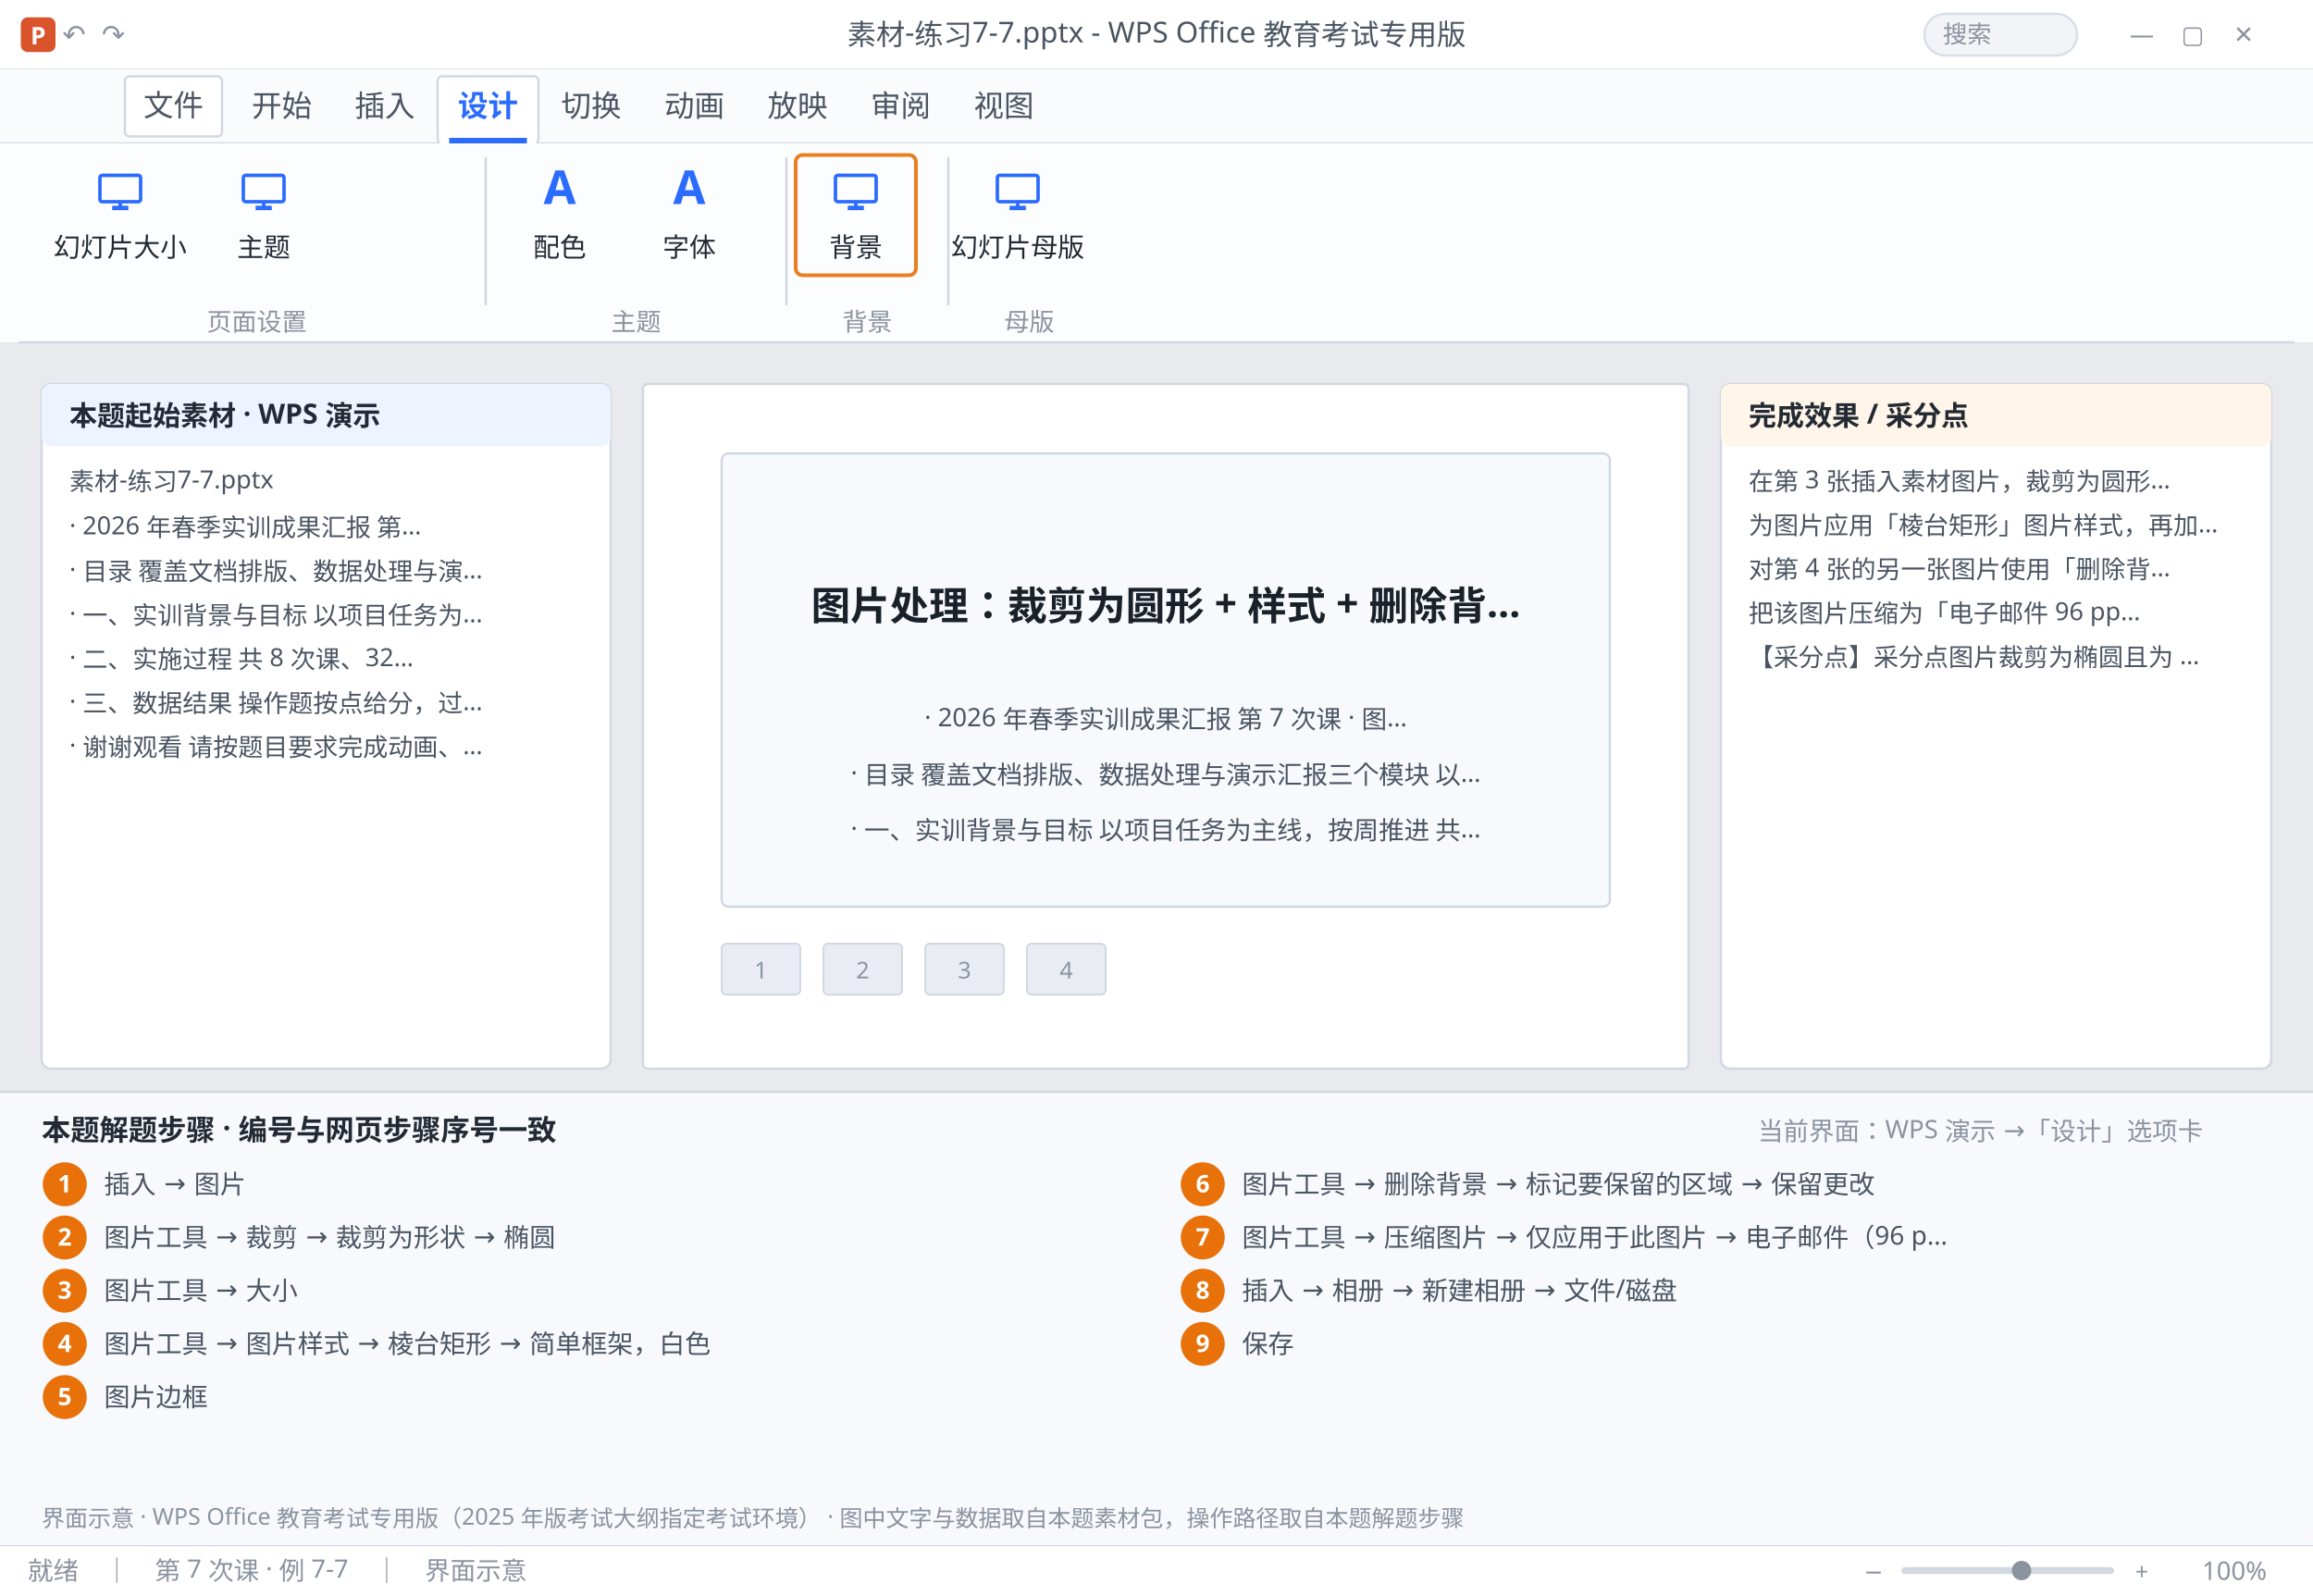
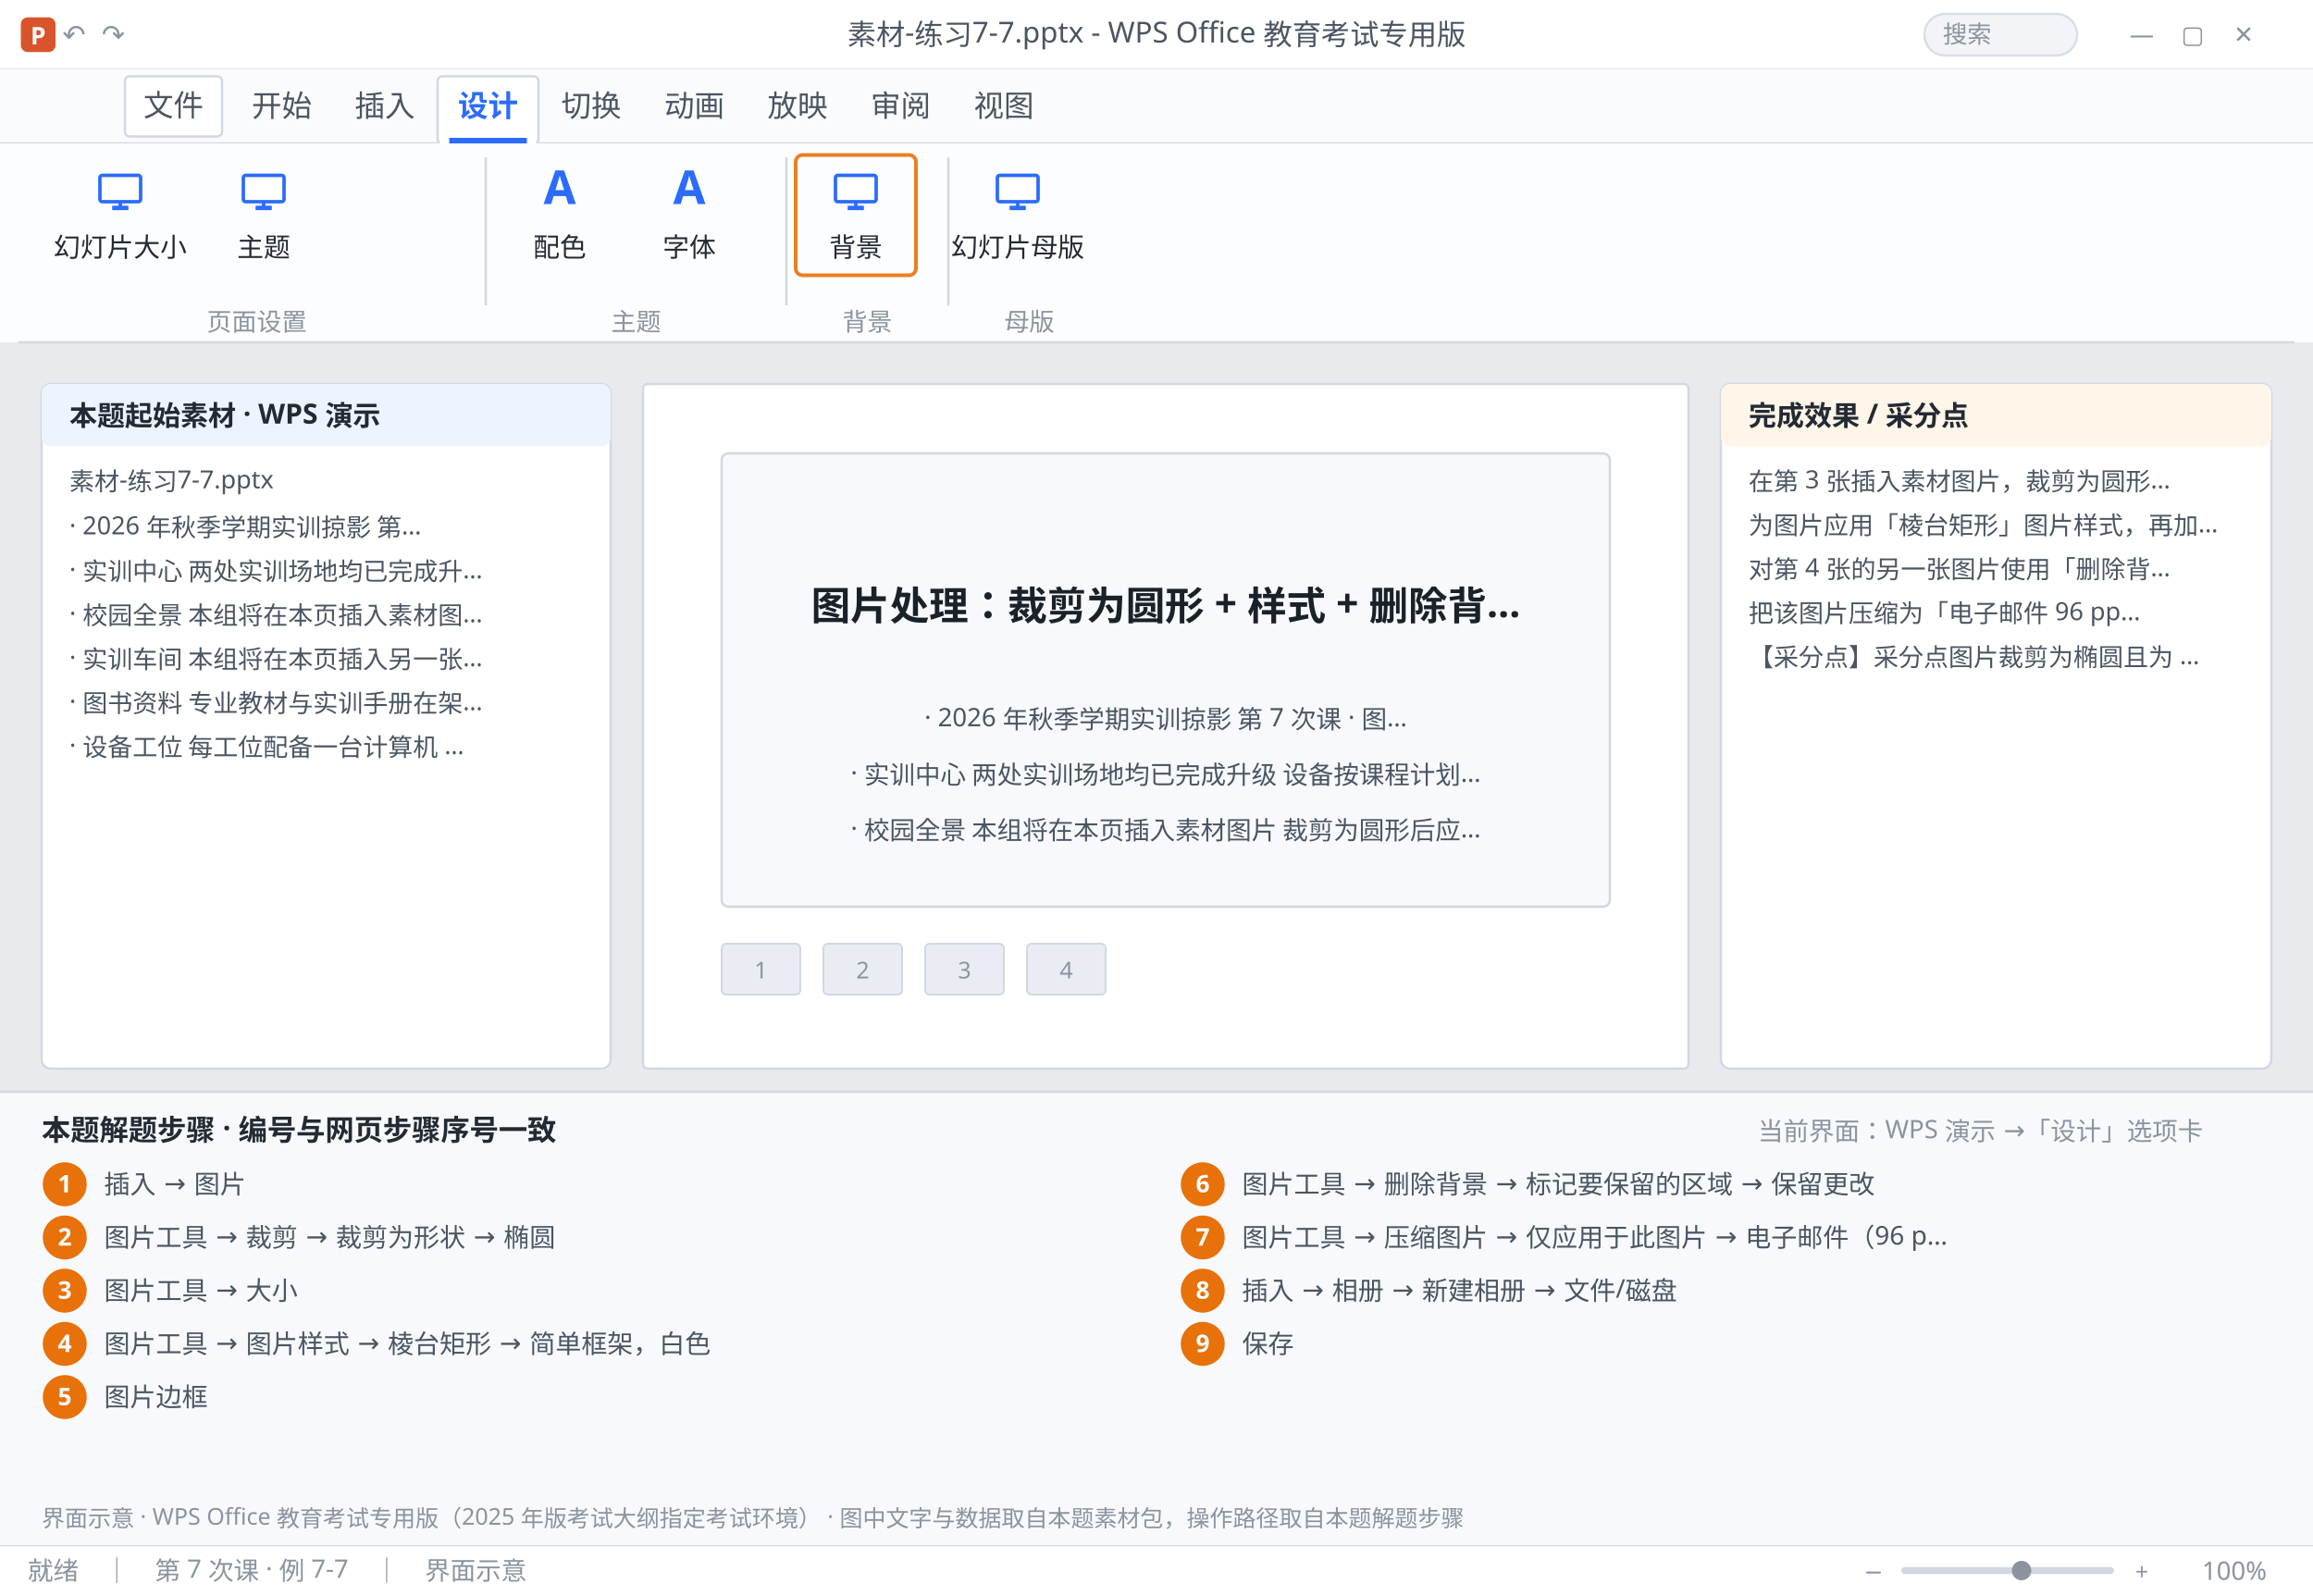
<svg xmlns="http://www.w3.org/2000/svg" viewBox="0 0 1000 690" width="100%" font-family="Microsoft YaHei, Segoe UI, sans-serif">
  <rect x="0.0" y="0.0" width="1000.0" height="690.0" rx="0.0" fill="#ffffff" stroke="none" stroke-width="1" />
  <rect x="0.0" y="0.0" width="1000.0" height="690.0" rx="0.0" fill="none" stroke="#d2d8e1" stroke-width="1" />
  <rect x="0.0" y="0.0" width="1000.0" height="30.0" rx="0.0" fill="#ffffff" stroke="none" stroke-width="1" />
  <line x1="0.0" y1="30.0" x2="1000.0" y2="30.0" stroke="#e4e7ed" stroke-width="1" stroke-linecap="butt" />
  <rect x="9.0" y="7.5" width="15.0" height="15.0" rx="3.0" fill="#d9542b" stroke="none" stroke-width="0" />
  <text x="16.5" y="19.2" font-size="10.5" fill="#ffffff" text-anchor="middle" font-weight="700">P</text>
  <text x="32.0" y="19.2" font-size="12" fill="#8b939f" text-anchor="middle">↶</text>
  <text x="49.0" y="19.2" font-size="12" fill="#8b939f" text-anchor="middle">↷</text>
  <text x="500.0" y="19.4" font-size="12.5" fill="#4b5562" text-anchor="middle">素材-练习7-7.pptx - WPS Office 教育考试专用版</text>
  <rect x="832.0" y="6.0" width="66.0" height="18.0" rx="9.0" fill="#f2f4f7" stroke="#d9dee7" stroke-width="1" />
  <text x="840.0" y="18.5" font-size="10.5" fill="#8b939f" text-anchor="start">搜索</text>
  <text x="926.0" y="18.6" font-size="10.5" fill="#8b939f" text-anchor="middle">—</text>
  <text x="948.0" y="18.6" font-size="10.5" fill="#8b939f" text-anchor="middle">▢</text>
  <text x="970.0" y="18.6" font-size="10.5" fill="#8b939f" text-anchor="middle">✕</text>
  <rect x="0.0" y="30.0" width="1000.0" height="32.0" rx="0.0" fill="#fafbfc" stroke="none" stroke-width="1" />
  <line x1="0.0" y1="62.0" x2="1000.0" y2="62.0" stroke="#d2d8e1" stroke-width="1" stroke-linecap="butt" />
  <rect x="54.0" y="33.0" width="42.0" height="26.0" rx="2.0" fill="#ffffff" stroke="#d2d8e1" stroke-width="1" />
  <text x="75.0" y="50.2" font-size="13" fill="#4b5562" text-anchor="middle">文件</text>
  <text x="121.8" y="50.4" font-size="13" fill="#4b5562" text-anchor="middle">开始</text>
  <text x="166.4" y="50.4" font-size="13" fill="#4b5562" text-anchor="middle">插入</text>
  <rect x="189.2" y="33.0" width="43.6" height="29.0" rx="2.0" fill="#ffffff" stroke="#d2d8e1" stroke-width="1" />
  <line x1="190.2" y1="62.0" x2="231.8" y2="62.0" stroke="#ffffff" stroke-width="2" stroke-linecap="butt" />
  <rect x="194.2" y="59.6" width="33.6" height="2.4" rx="0.0" fill="#2b6cff" stroke="none" stroke-width="1" />
  <text x="211.0" y="50.4" font-size="13" fill="#2b6cff" text-anchor="middle" font-weight="700">设计</text>
  <text x="255.6" y="50.4" font-size="13" fill="#4b5562" text-anchor="middle">切换</text>
  <text x="300.2" y="50.4" font-size="13" fill="#4b5562" text-anchor="middle">动画</text>
  <text x="344.8" y="50.4" font-size="13" fill="#4b5562" text-anchor="middle">放映</text>
  <text x="389.4" y="50.4" font-size="13" fill="#4b5562" text-anchor="middle">审阅</text>
  <text x="434.0" y="50.4" font-size="13" fill="#4b5562" text-anchor="middle">视图</text>
  <rect x="0.0" y="62.0" width="1000.0" height="86.0" rx="0.0" fill="#fcfdfe" stroke="none" stroke-width="1" />
  <rect x="0.0" y="148.0" width="1000.0" height="520.0" rx="0.0" fill="#e8eaee" stroke="none" stroke-width="1" />
  <rect x="0.0" y="668.0" width="1000.0" height="22.0" rx="0.0" fill="#ffffff" stroke="none" stroke-width="1" />
  <line x1="0.0" y1="668.0" x2="1000.0" y2="668.0" stroke="#d2d8e1" stroke-width="1" stroke-linecap="butt" />
  <text x="12.0" y="683.0" font-size="11" fill="#8b939f" text-anchor="start">就绪　｜　第 7 次课 · 例 7-7　｜　界面示意</text>
  <text x="810.0" y="683.0" font-size="10" fill="#8b939f" text-anchor="middle">−</text>
  <rect x="822.0" y="677.5" width="92.0" height="3.0" rx="1.5" fill="#d2d8e1" stroke="none" stroke-width="0" />
  <circle cx="874.0" cy="679.0" r="4.2" fill="#8b939f" stroke="none" stroke-width="1" />
  <text x="926.0" y="683.0" font-size="10" fill="#8b939f" text-anchor="middle">+</text>
  <text x="952.0" y="683.0" font-size="11" fill="#8b939f" text-anchor="start">100%</text>
  <rect x="8.0" y="62.0" width="984.0" height="86.0" rx="0.0" fill="#fcfdfe" stroke="none" stroke-width="1" />
  <line x1="8.0" y1="148.0" x2="992.0" y2="148.0" stroke="#d2d8e1" stroke-width="1" stroke-linecap="butt" />
  <rect x="43.2" y="75.8" width="17.6" height="11.4" rx="1.0" fill="#fff" stroke="#2b6cff" stroke-width="1.5" />
  <line x1="48.5" y1="89.9" x2="55.5" y2="89.9" stroke="#2b6cff" stroke-width="1.9" stroke-linecap="butt" />
  <line x1="52.0" y1="87.3" x2="52.0" y2="89.9" stroke="#2b6cff" stroke-width="1.5" stroke-linecap="butt" />
  <text x="52.0" y="111.0" font-size="11.5" fill="#232a33" text-anchor="middle">幻灯片大小</text>
  <rect x="105.2" y="75.8" width="17.6" height="11.4" rx="1.0" fill="#fff" stroke="#2b6cff" stroke-width="1.5" />
  <line x1="110.5" y1="89.9" x2="117.5" y2="89.9" stroke="#2b6cff" stroke-width="1.9" stroke-linecap="butt" />
  <line x1="114.0" y1="87.3" x2="114.0" y2="89.9" stroke="#2b6cff" stroke-width="1.5" stroke-linecap="butt" />
  <text x="114.0" y="111.0" font-size="11.5" fill="#232a33" text-anchor="middle">主题</text>
  <text x="111.0" y="143.0" font-size="10.8" fill="#8b939f" text-anchor="middle">页面设置</text>
  <line x1="210.0" y1="68.0" x2="210.0" y2="132.0" stroke="#d2d8e1" stroke-width="1" stroke-linecap="butt" />
  <text x="242.0" y="88.2" font-size="20.24" fill="#2b6cff" text-anchor="middle" font-weight="700">A</text>
  <text x="242.0" y="111.0" font-size="11.5" fill="#232a33" text-anchor="middle">配色</text>
  <text x="298.0" y="88.2" font-size="20.24" fill="#2b6cff" text-anchor="middle" font-weight="700">A</text>
  <text x="298.0" y="111.0" font-size="11.5" fill="#232a33" text-anchor="middle">字体</text>
  <text x="275.0" y="143.0" font-size="10.8" fill="#8b939f" text-anchor="middle">主题</text>
  <line x1="340.0" y1="68.0" x2="340.0" y2="132.0" stroke="#d2d8e1" stroke-width="1" stroke-linecap="butt" />
  <rect x="361.2" y="75.8" width="17.6" height="11.4" rx="1.0" fill="#fff" stroke="#2b6cff" stroke-width="1.5" />
  <line x1="366.5" y1="89.9" x2="373.5" y2="89.9" stroke="#2b6cff" stroke-width="1.9" stroke-linecap="butt" />
  <line x1="370.0" y1="87.3" x2="370.0" y2="89.9" stroke="#2b6cff" stroke-width="1.5" stroke-linecap="butt" />
  <text x="370.0" y="111.0" font-size="11.5" fill="#232a33" text-anchor="middle">背景</text>
  <text x="375.0" y="143.0" font-size="10.8" fill="#8b939f" text-anchor="middle">背景</text>
  <line x1="410.0" y1="68.0" x2="410.0" y2="132.0" stroke="#d2d8e1" stroke-width="1" stroke-linecap="butt" />
  <rect x="431.2" y="75.8" width="17.6" height="11.4" rx="1.0" fill="#fff" stroke="#2b6cff" stroke-width="1.5" />
  <line x1="436.5" y1="89.9" x2="443.5" y2="89.9" stroke="#2b6cff" stroke-width="1.9" stroke-linecap="butt" />
  <line x1="440.0" y1="87.3" x2="440.0" y2="89.9" stroke="#2b6cff" stroke-width="1.5" stroke-linecap="butt" />
  <text x="440.0" y="111.0" font-size="11.5" fill="#232a33" text-anchor="middle">幻灯片母版</text>
  <text x="445.0" y="143.0" font-size="10.8" fill="#8b939f" text-anchor="middle">母版</text>
  <rect x="344.0" y="67.0" width="52.0" height="52.0" rx="3.0" fill="none" stroke="#e8710a" stroke-width="1.6" opacity="0.9" />
  <rect x="0.0" y="156.0" width="1000.0" height="316.0" rx="0.0" fill="#e8eaee" stroke="none" stroke-width="1" />
  <rect x="18.0" y="166.0" width="246.0" height="296.0" rx="4.0" fill="#ffffff" stroke="#d2d8e1" stroke-width="1" />
  <rect x="18.0" y="166.0" width="246.0" height="27.0" rx="4.0" fill="#eef4ff" stroke="none" stroke-width="0" />
  <text x="30.0" y="184.0" font-size="12" fill="#232a33" text-anchor="start" font-weight="700">本题起始素材 · WPS 演示</text>
  <text x="30.0" y="212.0" font-size="10.8" fill="#4b5562" text-anchor="start">素材-练习7-7.pptx</text>
-   <text x="30.0" y="231.0" font-size="10.8" fill="#4b5562" text-anchor="start">· 2026 年春季实训成果汇报 第…</text>
-   <text x="30.0" y="250.0" font-size="10.8" fill="#4b5562" text-anchor="start">· 目录 覆盖文档排版、数据处理与演…</text>
-   <text x="30.0" y="269.0" font-size="10.8" fill="#4b5562" text-anchor="start">· 一、实训背景与目标 以项目任务为…</text>
-   <text x="30.0" y="288.0" font-size="10.8" fill="#4b5562" text-anchor="start">· 二、实施过程 共 8 次课、32…</text>
-   <text x="30.0" y="307.0" font-size="10.8" fill="#4b5562" text-anchor="start">· 三、数据结果 操作题按点给分，过…</text>
-   <text x="30.0" y="326.0" font-size="10.8" fill="#4b5562" text-anchor="start">· 谢谢观看 请按题目要求完成动画、…</text>
+   <text x="30.0" y="231.0" font-size="10.8" fill="#4b5562" text-anchor="start">· 2026 年秋季学期实训掠影 第…</text>
+   <text x="30.0" y="250.0" font-size="10.8" fill="#4b5562" text-anchor="start">· 实训中心 两处实训场地均已完成升…</text>
+   <text x="30.0" y="269.0" font-size="10.8" fill="#4b5562" text-anchor="start">· 校园全景 本组将在本页插入素材图…</text>
+   <text x="30.0" y="288.0" font-size="10.8" fill="#4b5562" text-anchor="start">· 实训车间 本组将在本页插入另一张…</text>
+   <text x="30.0" y="307.0" font-size="10.8" fill="#4b5562" text-anchor="start">· 图书资料 专业教材与实训手册在架…</text>
+   <text x="30.0" y="326.0" font-size="10.8" fill="#4b5562" text-anchor="start">· 设备工位 每工位配备一台计算机 …</text>
  <rect x="278.0" y="166.0" width="452.0" height="296.0" rx="2.0" fill="#ffffff" stroke="#d2d8e1" stroke-width="1" />
  <rect x="312.0" y="196.0" width="384.0" height="196.0" rx="3.0" fill="#f7f9fc" stroke="#d2d8e1" stroke-width="1" />
  <text x="504.0" y="268.0" font-size="17" fill="#1a2129" text-anchor="middle" font-weight="700">图片处理：裁剪为圆形 + 样式 + 删除背…</text>
-   <text x="504.0" y="314.0" font-size="11" fill="#4b5562" text-anchor="middle">· 2026 年春季实训成果汇报 第 7 次课 · 图…</text>
-   <text x="504.0" y="338.0" font-size="11" fill="#4b5562" text-anchor="middle">· 目录 覆盖文档排版、数据处理与演示汇报三个模块 以…</text>
-   <text x="504.0" y="362.0" font-size="11" fill="#4b5562" text-anchor="middle">· 一、实训背景与目标 以项目任务为主线，按周推进 共…</text>
+   <text x="504.0" y="314.0" font-size="11" fill="#4b5562" text-anchor="middle">· 2026 年秋季学期实训掠影 第 7 次课 · 图…</text>
+   <text x="504.0" y="338.0" font-size="11" fill="#4b5562" text-anchor="middle">· 实训中心 两处实训场地均已完成升级 设备按课程计划…</text>
+   <text x="504.0" y="362.0" font-size="11" fill="#4b5562" text-anchor="middle">· 校园全景 本组将在本页插入素材图片 裁剪为圆形后应…</text>
  <rect x="312.0" y="408.0" width="34.0" height="22.0" rx="2.0" fill="#e9edf3" stroke="#d2d8e1" stroke-width="0.8" />
  <text x="329.0" y="423.0" font-size="10" fill="#8b939f" text-anchor="middle">1</text>
  <rect x="356.0" y="408.0" width="34.0" height="22.0" rx="2.0" fill="#e9edf3" stroke="#d2d8e1" stroke-width="0.8" />
  <text x="373.0" y="423.0" font-size="10" fill="#8b939f" text-anchor="middle">2</text>
  <rect x="400.0" y="408.0" width="34.0" height="22.0" rx="2.0" fill="#e9edf3" stroke="#d2d8e1" stroke-width="0.8" />
  <text x="417.0" y="423.0" font-size="10" fill="#8b939f" text-anchor="middle">3</text>
  <rect x="444.0" y="408.0" width="34.0" height="22.0" rx="2.0" fill="#e9edf3" stroke="#d2d8e1" stroke-width="0.8" />
  <text x="461.0" y="423.0" font-size="10" fill="#8b939f" text-anchor="middle">4</text>
  <rect x="744.0" y="166.0" width="238.0" height="296.0" rx="4.0" fill="#ffffff" stroke="#d2d8e1" stroke-width="1" />
  <rect x="744.0" y="166.0" width="238.0" height="27.0" rx="4.0" fill="#fff5e9" stroke="none" stroke-width="0" />
  <text x="756.0" y="184.0" font-size="12" fill="#232a33" text-anchor="start" font-weight="700">完成效果 / 采分点</text>
  <text x="756.0" y="212.0" font-size="10.8" fill="#4b5562" text-anchor="start">在第 3 张插入素材图片，裁剪为圆形…</text>
  <text x="756.0" y="231.0" font-size="10.8" fill="#4b5562" text-anchor="start">为图片应用「棱台矩形」图片样式，再加…</text>
  <text x="756.0" y="250.0" font-size="10.8" fill="#4b5562" text-anchor="start">对第 4 张的另一张图片使用「删除背…</text>
  <text x="756.0" y="269.0" font-size="10.8" fill="#4b5562" text-anchor="start">把该图片压缩为「电子邮件 96 pp…</text>
  <text x="756.0" y="288.0" font-size="10.8" fill="#4b5562" text-anchor="start">【采分点】采分点图片裁剪为椭圆且为 …</text>
  <rect x="0.0" y="472.0" width="1000.0" height="196.0" rx="0.0" fill="#f7f9fc" stroke="none" stroke-width="1" />
  <line x1="0.0" y1="472.0" x2="1000.0" y2="472.0" stroke="#d2d8e1" stroke-width="1" stroke-linecap="butt" />
  <text x="18.0" y="493.0" font-size="12.5" fill="#232a33" text-anchor="start" font-weight="700">本题解题步骤 · 编号与网页步骤序号一致</text>
  <text x="760.0" y="493.0" font-size="11" fill="#8b939f" text-anchor="start">当前界面：WPS 演示 →「设计」选项卡</text>
  <circle cx="28.0" cy="512.0" r="9.5" fill="#e8710a" stroke="none" stroke-width="1" />
  <text x="28.0" y="515.5" font-size="10.5" fill="#ffffff" text-anchor="middle" font-weight="700">1</text>
  <text x="45.0" y="516.0" font-size="11.2" fill="#4b5562" text-anchor="start">插入 → 图片</text>
  <circle cx="28.0" cy="535.0" r="9.5" fill="#e8710a" stroke="none" stroke-width="1" />
  <text x="28.0" y="538.5" font-size="10.5" fill="#ffffff" text-anchor="middle" font-weight="700">2</text>
  <text x="45.0" y="539.0" font-size="11.2" fill="#4b5562" text-anchor="start">图片工具 → 裁剪 → 裁剪为形状 → 椭圆</text>
  <circle cx="28.0" cy="558.0" r="9.5" fill="#e8710a" stroke="none" stroke-width="1" />
  <text x="28.0" y="561.5" font-size="10.5" fill="#ffffff" text-anchor="middle" font-weight="700">3</text>
  <text x="45.0" y="562.0" font-size="11.2" fill="#4b5562" text-anchor="start">图片工具 → 大小</text>
  <circle cx="28.0" cy="581.0" r="9.5" fill="#e8710a" stroke="none" stroke-width="1" />
  <text x="28.0" y="584.5" font-size="10.5" fill="#ffffff" text-anchor="middle" font-weight="700">4</text>
  <text x="45.0" y="585.0" font-size="11.2" fill="#4b5562" text-anchor="start">图片工具 → 图片样式 → 棱台矩形 → 简单框架，白色</text>
  <circle cx="28.0" cy="604.0" r="9.5" fill="#e8710a" stroke="none" stroke-width="1" />
  <text x="28.0" y="607.5" font-size="10.5" fill="#ffffff" text-anchor="middle" font-weight="700">5</text>
  <text x="45.0" y="608.0" font-size="11.2" fill="#4b5562" text-anchor="start">图片边框</text>
  <circle cx="520.0" cy="512.0" r="9.5" fill="#e8710a" stroke="none" stroke-width="1" />
  <text x="520.0" y="515.5" font-size="10.5" fill="#ffffff" text-anchor="middle" font-weight="700">6</text>
  <text x="537.0" y="516.0" font-size="11.2" fill="#4b5562" text-anchor="start">图片工具 → 删除背景 → 标记要保留的区域 → 保留更改</text>
  <circle cx="520.0" cy="535.0" r="9.5" fill="#e8710a" stroke="none" stroke-width="1" />
  <text x="520.0" y="538.5" font-size="10.5" fill="#ffffff" text-anchor="middle" font-weight="700">7</text>
  <text x="537.0" y="539.0" font-size="11.2" fill="#4b5562" text-anchor="start">图片工具 → 压缩图片 → 仅应用于此图片 → 电子邮件（96 p…</text>
  <circle cx="520.0" cy="558.0" r="9.5" fill="#e8710a" stroke="none" stroke-width="1" />
  <text x="520.0" y="561.5" font-size="10.5" fill="#ffffff" text-anchor="middle" font-weight="700">8</text>
  <text x="537.0" y="562.0" font-size="11.2" fill="#4b5562" text-anchor="start">插入 → 相册 → 新建相册 → 文件/磁盘</text>
  <circle cx="520.0" cy="581.0" r="9.5" fill="#e8710a" stroke="none" stroke-width="1" />
  <text x="520.0" y="584.5" font-size="10.5" fill="#ffffff" text-anchor="middle" font-weight="700">9</text>
  <text x="537.0" y="585.0" font-size="11.2" fill="#4b5562" text-anchor="start">保存</text>
  <text x="18.0" y="660.0" font-size="10" fill="#8b939f" text-anchor="start">界面示意 · WPS Office 教育考试专用版（2025 年版考试大纲指定考试环境） · 图中文字与数据取自本题素材包，操作路径取自本题解题步骤</text>
</svg>
